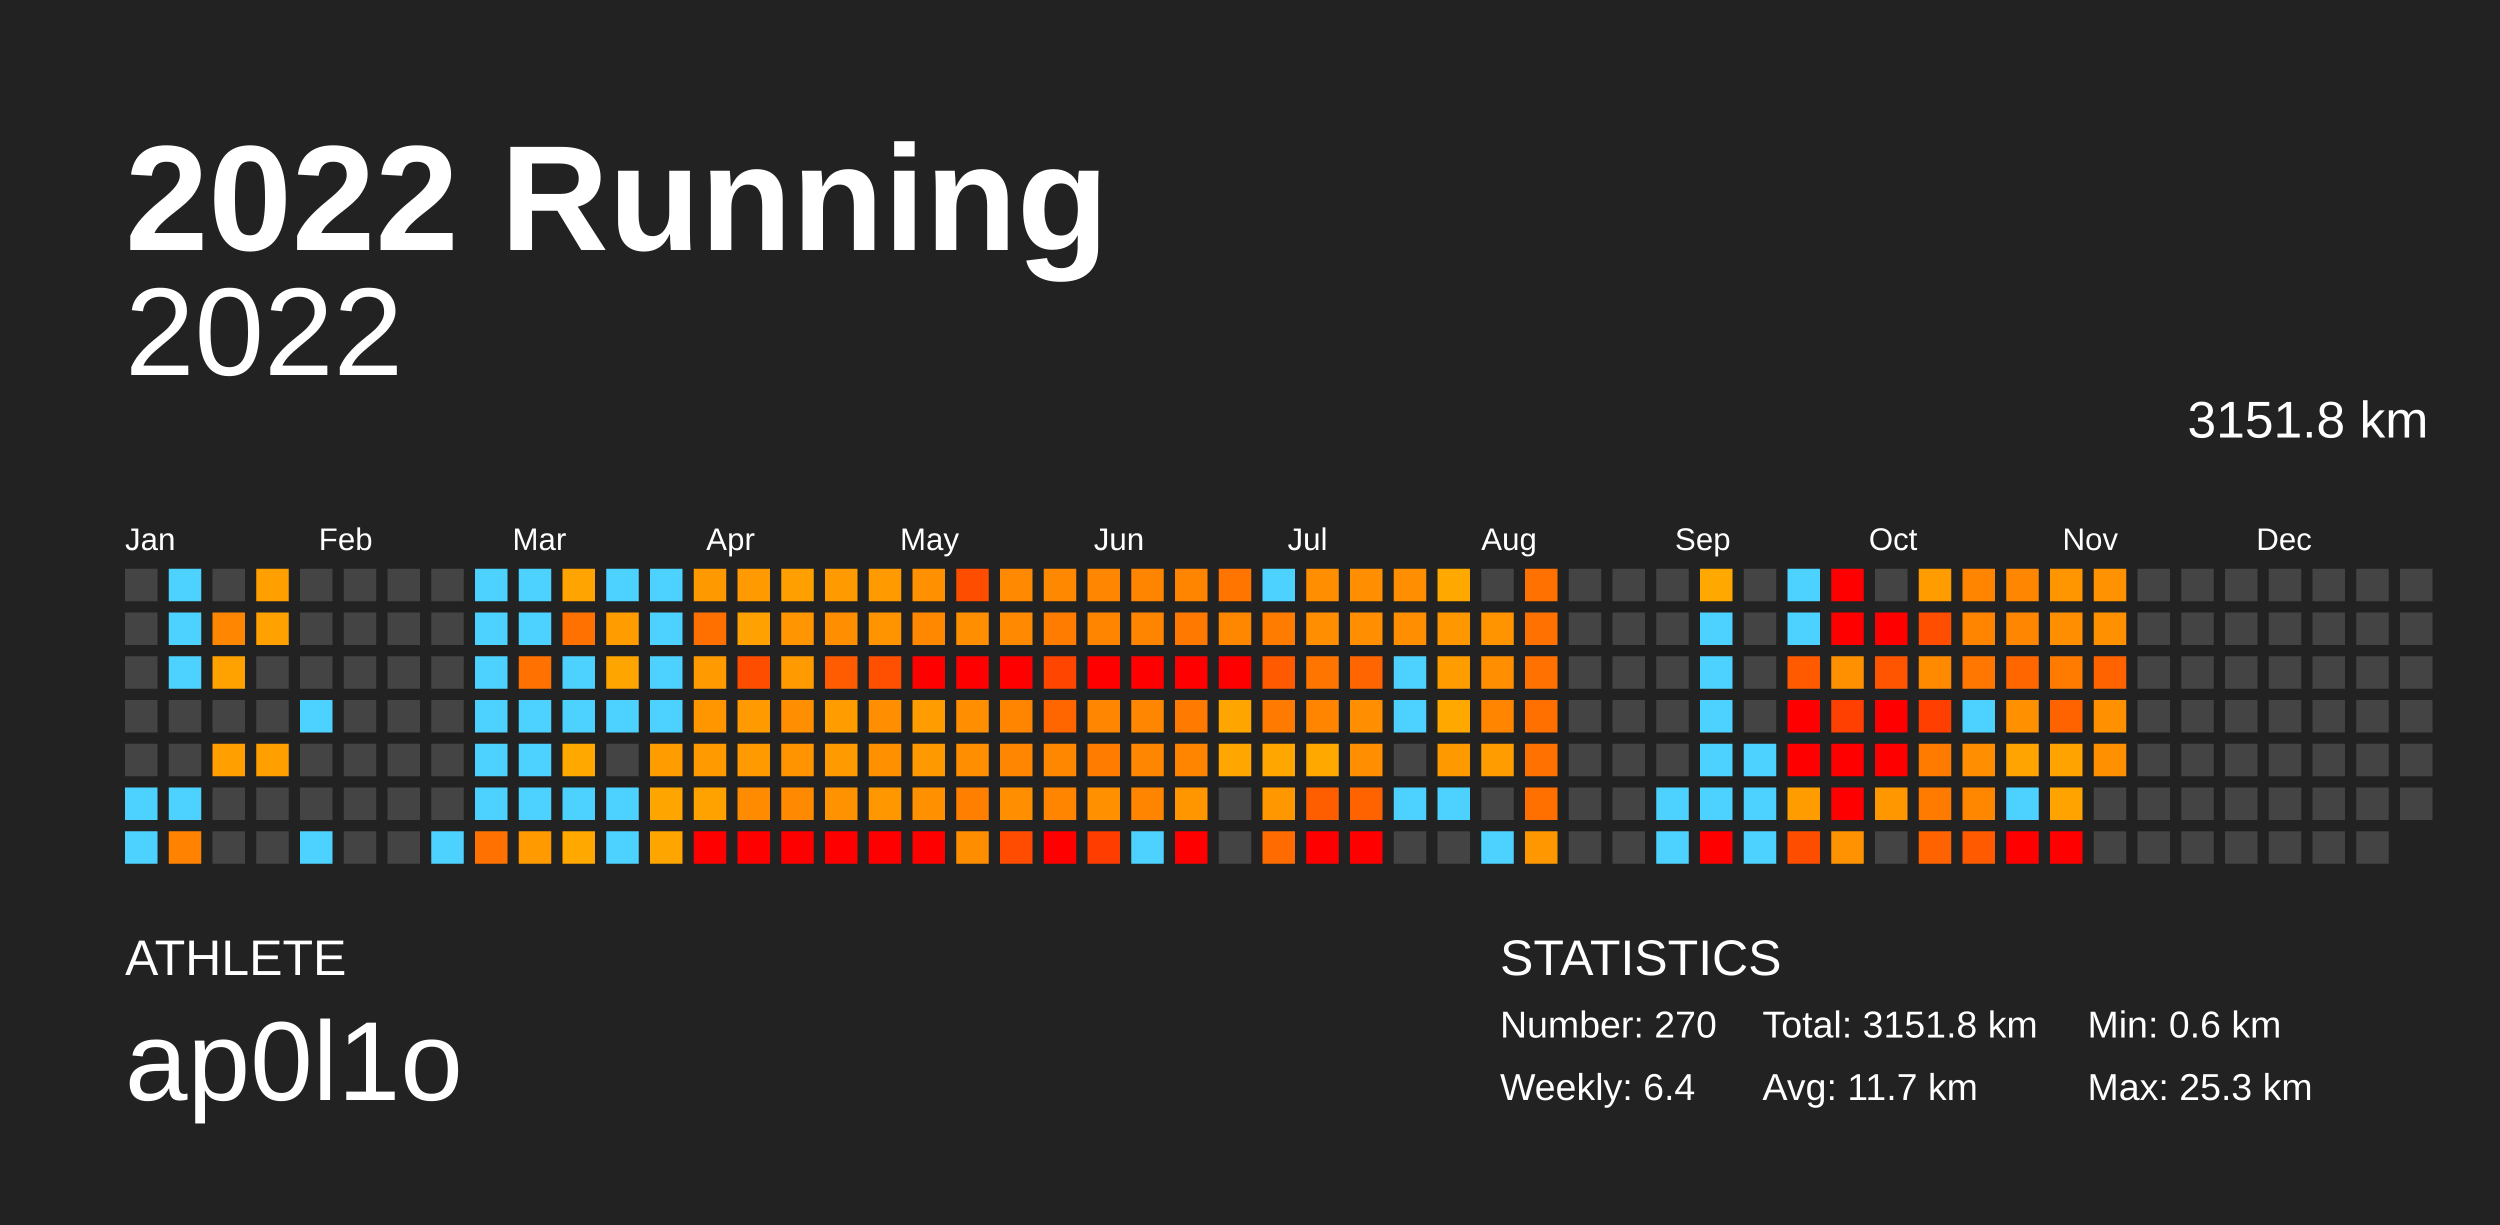
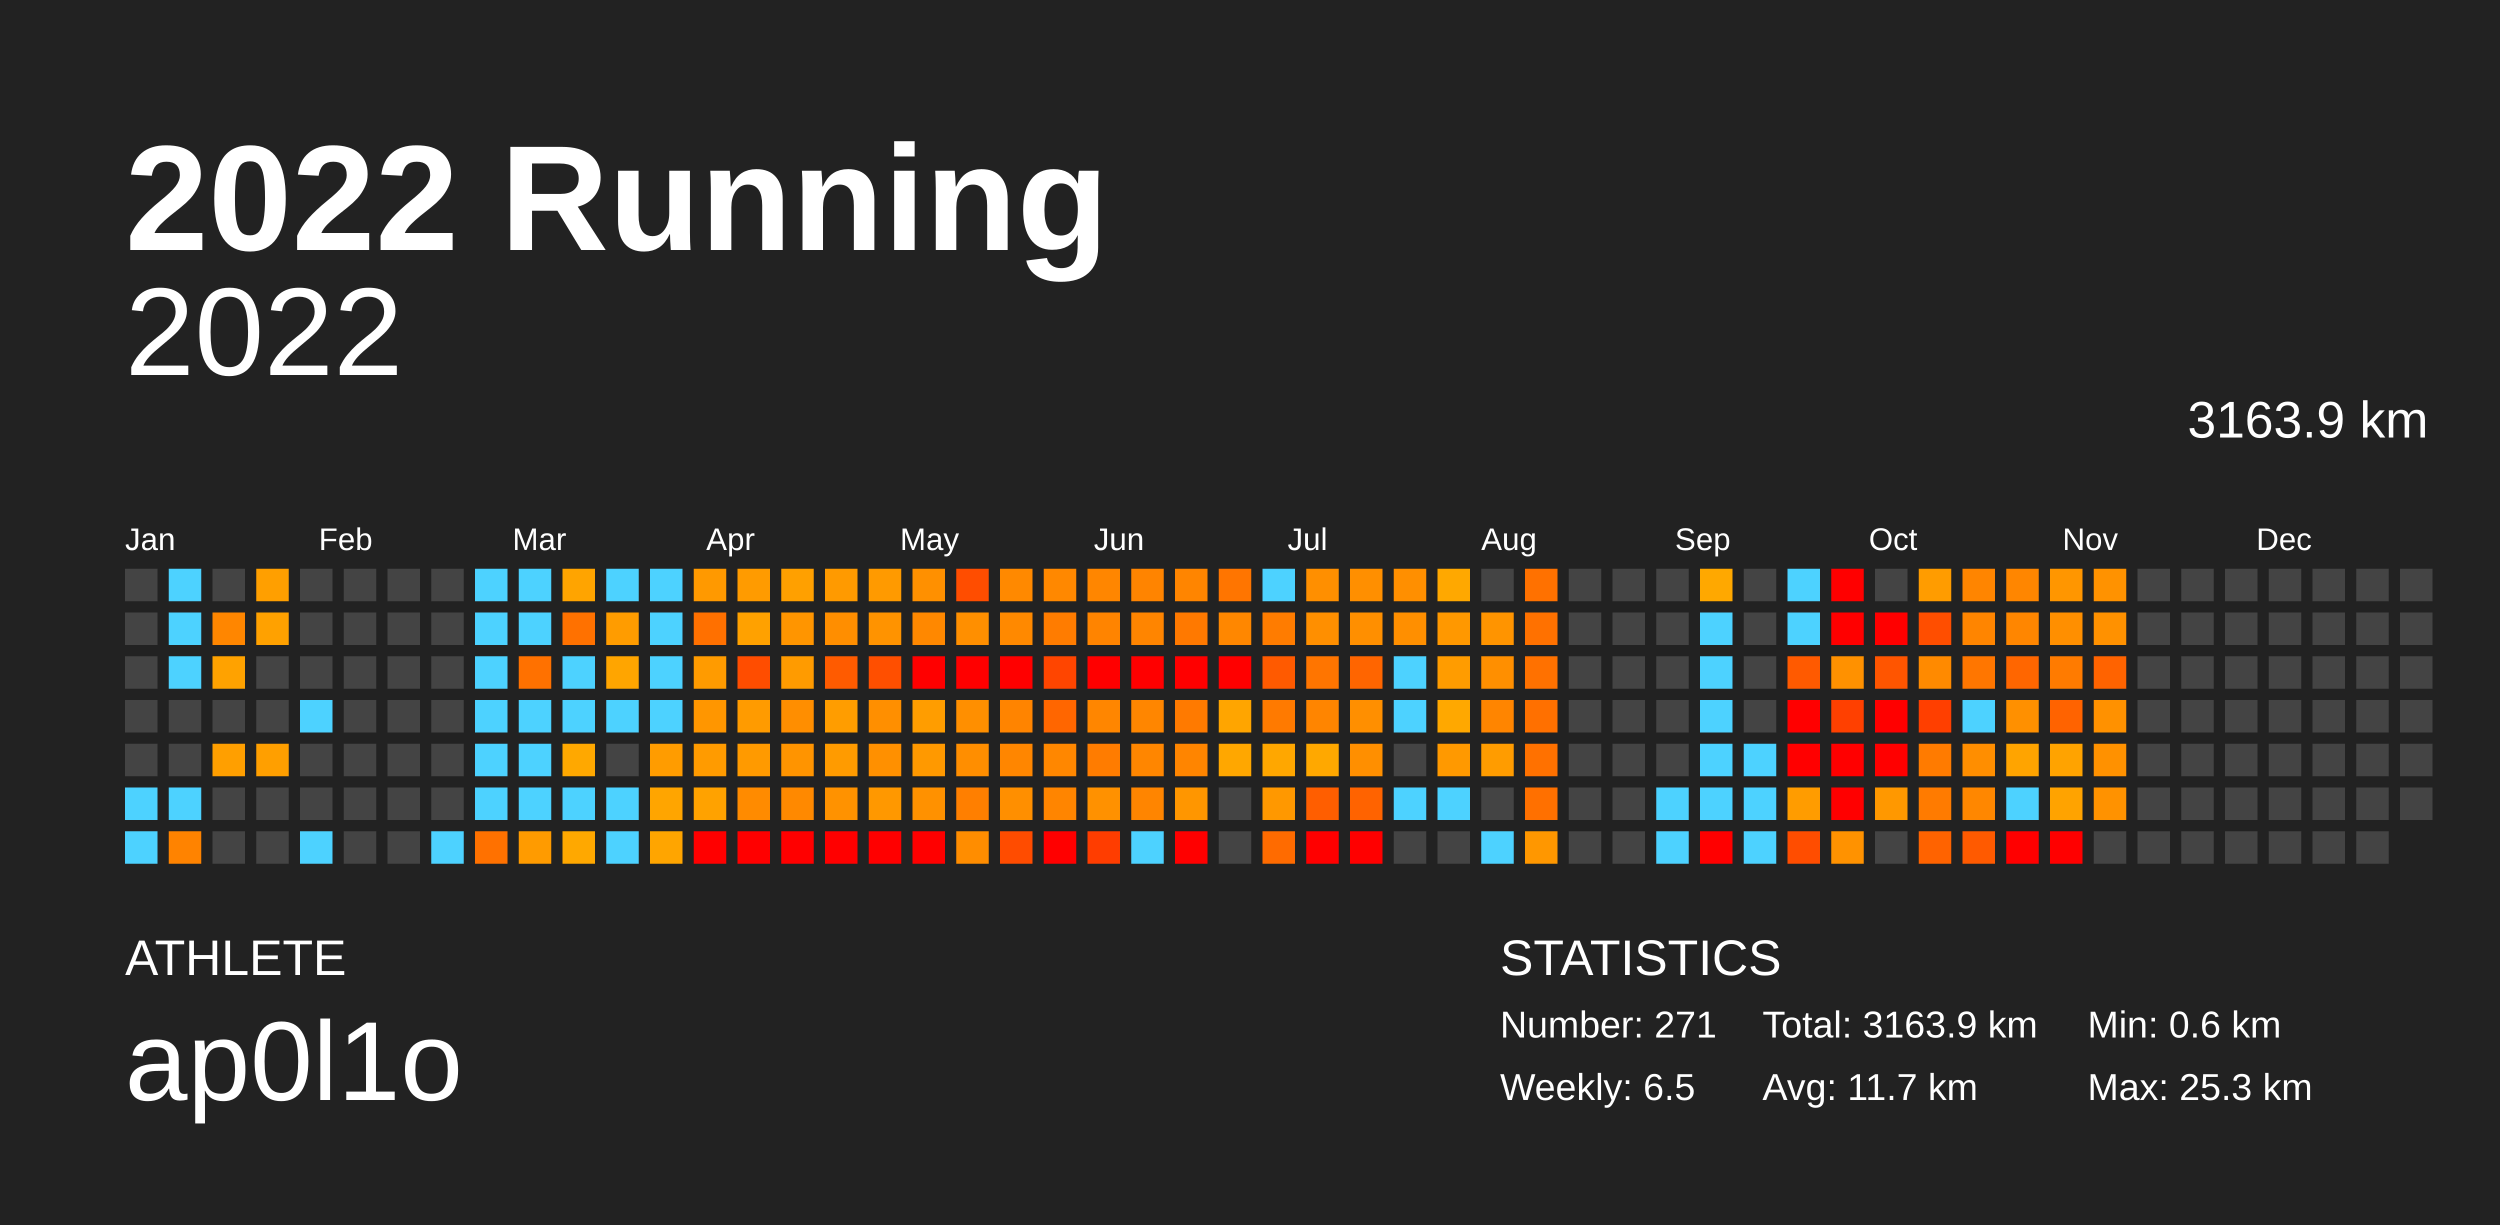
<svg xmlns="http://www.w3.org/2000/svg" baseProfile="full" height="98mm" version="1.1" viewBox="0,0,200,98" width="200mm">
  <defs />
  <rect fill="#222222" height="98" width="200" x="0" y="0" />
  <text fill="#FFFFFF" style="font-size:12px; font-family:Arial; font-weight:bold;" x="10" y="20">2022 Running</text>
  <text fill="#FFFFFF" style="font-size:4px; font-family:Arial" x="10" y="78">ATHLETE</text>
  <text fill="#FFFFFF" style="font-size:9px; font-family:Arial" x="10" y="88">ap0l1o</text>
  <text fill="#FFFFFF" style="font-size:4px; font-family:Arial" x="120" y="78">STATISTICS</text>
-   <text fill="#FFFFFF" style="font-size:3px; font-family:Arial" x="120" y="83">Number: 270</text>
-   <text fill="#FFFFFF" style="font-size:3px; font-family:Arial" x="120" y="88">Weekly: 6.4</text>
-   <text fill="#FFFFFF" style="font-size:3px; font-family:Arial" x="141" y="83">Total: 3151.8 km</text>
+   <text fill="#FFFFFF" style="font-size:3px; font-family:Arial" x="120" y="83">Number: 271</text>
+   <text fill="#FFFFFF" style="font-size:3px; font-family:Arial" x="120" y="88">Weekly: 6.5</text>
+   <text fill="#FFFFFF" style="font-size:3px; font-family:Arial" x="141" y="83">Total: 3163.9 km</text>
  <text fill="#FFFFFF" style="font-size:3px; font-family:Arial" x="141" y="88">Avg: 11.7 km</text>
  <text fill="#FFFFFF" style="font-size:3px; font-family:Arial" x="167" y="83">Min: 0.6 km</text>
  <text fill="#FFFFFF" style="font-size:3px; font-family:Arial" x="167" y="88">Max: 25.3 km</text>
  <text alignment-baseline="hanging" fill="#FFFFFF" style="font-size:10.0px; font-family:Arial;" x="10" y="30">2022</text>
-   <text alignment-baseline="hanging" fill="#FFFFFF" style="font-size:4.125px; font-family:Arial;" x="175" y="35">3151.8 km</text>
+   <text alignment-baseline="hanging" fill="#FFFFFF" style="font-size:4.125px; font-family:Arial;" x="175" y="35">3163.9 km</text>
  <text fill="#FFFFFF" style="font-size:2.5px; font-family:Arial" x="10.0" y="44">Jan</text>
  <text fill="#FFFFFF" style="font-size:2.5px; font-family:Arial" x="25.5" y="44">Feb</text>
  <text fill="#FFFFFF" style="font-size:2.5px; font-family:Arial" x="41.0" y="44">Mar</text>
  <text fill="#FFFFFF" style="font-size:2.5px; font-family:Arial" x="56.5" y="44">Apr</text>
  <text fill="#FFFFFF" style="font-size:2.5px; font-family:Arial" x="72.0" y="44">May</text>
  <text fill="#FFFFFF" style="font-size:2.5px; font-family:Arial" x="87.5" y="44">Jun</text>
  <text fill="#FFFFFF" style="font-size:2.5px; font-family:Arial" x="103.0" y="44">Jul</text>
  <text fill="#FFFFFF" style="font-size:2.5px; font-family:Arial" x="118.5" y="44">Aug</text>
  <text fill="#FFFFFF" style="font-size:2.5px; font-family:Arial" x="134.0" y="44">Sep</text>
  <text fill="#FFFFFF" style="font-size:2.5px; font-family:Arial" x="149.5" y="44">Oct</text>
  <text fill="#FFFFFF" style="font-size:2.5px; font-family:Arial" x="165.0" y="44">Nov</text>
  <text fill="#FFFFFF" style="font-size:2.5px; font-family:Arial" x="180.5" y="44">Dec</text>
  <rect fill="#444444" height="2.6" width="2.6" x="10.0" y="45.5" />
  <rect fill="#444444" height="2.6" width="2.6" x="10.0" y="49.0" />
  <rect fill="#444444" height="2.6" width="2.6" x="10.0" y="52.5" />
  <rect fill="#444444" height="2.6" width="2.6" x="10.0" y="56.0" />
  <rect fill="#444444" height="2.6" width="2.6" x="10.0" y="59.5" />
  <rect fill="#4dd2ff" height="2.6" width="2.6" x="10.0" y="63.0" />
  <rect fill="#4dd2ff" height="2.6" width="2.6" x="10.0" y="66.5" />
  <rect fill="#4dd2ff" height="2.6" width="2.6" x="13.5" y="45.5" />
  <rect fill="#4dd2ff" height="2.6" width="2.6" x="13.5" y="49.0" />
  <rect fill="#4dd2ff" height="2.6" width="2.6" x="13.5" y="52.5" />
  <rect fill="#444444" height="2.6" width="2.6" x="13.5" y="56.0" />
  <rect fill="#444444" height="2.6" width="2.6" x="13.5" y="59.5" />
  <rect fill="#4dd2ff" height="2.6" width="2.6" x="13.5" y="63.0" />
  <rect fill="#ff8300" height="2.6" width="2.6" x="13.5" y="66.5" />
  <rect fill="#444444" height="2.6" width="2.6" x="17.0" y="45.5" />
  <rect fill="#ff8600" height="2.6" width="2.6" x="17.0" y="49.0" />
  <rect fill="#ffa200" height="2.6" width="2.6" x="17.0" y="52.5" />
  <rect fill="#444444" height="2.6" width="2.6" x="17.0" y="56.0" />
  <rect fill="#ff9f00" height="2.6" width="2.6" x="17.0" y="59.5" />
  <rect fill="#444444" height="2.6" width="2.6" x="17.0" y="63.0" />
  <rect fill="#444444" height="2.6" width="2.6" x="17.0" y="66.5" />
  <rect fill="#ff9f00" height="2.6" width="2.6" x="20.5" y="45.5" />
  <rect fill="#ffa100" height="2.6" width="2.6" x="20.5" y="49.0" />
  <rect fill="#444444" height="2.6" width="2.6" x="20.5" y="52.5" />
  <rect fill="#444444" height="2.6" width="2.6" x="20.5" y="56.0" />
  <rect fill="#ff9f00" height="2.6" width="2.6" x="20.5" y="59.5" />
  <rect fill="#444444" height="2.6" width="2.6" x="20.5" y="63.0" />
  <rect fill="#444444" height="2.6" width="2.6" x="20.5" y="66.5" />
  <rect fill="#444444" height="2.6" width="2.6" x="24.0" y="45.5" />
  <rect fill="#444444" height="2.6" width="2.6" x="24.0" y="49.0" />
  <rect fill="#444444" height="2.6" width="2.6" x="24.0" y="52.5" />
  <rect fill="#4dd2ff" height="2.6" width="2.6" x="24.0" y="56.0" />
  <rect fill="#444444" height="2.6" width="2.6" x="24.0" y="59.5" />
  <rect fill="#444444" height="2.6" width="2.6" x="24.0" y="63.0" />
  <rect fill="#4dd2ff" height="2.6" width="2.6" x="24.0" y="66.5" />
  <rect fill="#444444" height="2.6" width="2.6" x="27.5" y="45.5" />
  <rect fill="#444444" height="2.6" width="2.6" x="27.5" y="49.0" />
  <rect fill="#444444" height="2.6" width="2.6" x="27.5" y="52.5" />
  <rect fill="#444444" height="2.6" width="2.6" x="27.5" y="56.0" />
  <rect fill="#444444" height="2.6" width="2.6" x="27.5" y="59.5" />
  <rect fill="#444444" height="2.6" width="2.6" x="27.5" y="63.0" />
  <rect fill="#444444" height="2.6" width="2.6" x="27.5" y="66.5" />
  <rect fill="#444444" height="2.6" width="2.6" x="31.0" y="45.5" />
  <rect fill="#444444" height="2.6" width="2.6" x="31.0" y="49.0" />
  <rect fill="#444444" height="2.6" width="2.6" x="31.0" y="52.5" />
  <rect fill="#444444" height="2.6" width="2.6" x="31.0" y="56.0" />
  <rect fill="#444444" height="2.6" width="2.6" x="31.0" y="59.5" />
  <rect fill="#444444" height="2.6" width="2.6" x="31.0" y="63.0" />
  <rect fill="#444444" height="2.6" width="2.6" x="31.0" y="66.5" />
  <rect fill="#444444" height="2.6" width="2.6" x="34.5" y="45.5" />
  <rect fill="#444444" height="2.6" width="2.6" x="34.5" y="49.0" />
  <rect fill="#444444" height="2.6" width="2.6" x="34.5" y="52.5" />
  <rect fill="#444444" height="2.6" width="2.6" x="34.5" y="56.0" />
  <rect fill="#444444" height="2.6" width="2.6" x="34.5" y="59.5" />
  <rect fill="#444444" height="2.6" width="2.6" x="34.5" y="63.0" />
  <rect fill="#4dd2ff" height="2.6" width="2.6" x="34.5" y="66.5" />
  <rect fill="#4dd2ff" height="2.6" width="2.6" x="38.0" y="45.5" />
  <rect fill="#4dd2ff" height="2.6" width="2.6" x="38.0" y="49.0" />
  <rect fill="#4dd2ff" height="2.6" width="2.6" x="38.0" y="52.5" />
  <rect fill="#4dd2ff" height="2.6" width="2.6" x="38.0" y="56.0" />
  <rect fill="#4dd2ff" height="2.6" width="2.6" x="38.0" y="59.5" />
  <rect fill="#4dd2ff" height="2.6" width="2.6" x="38.0" y="63.0" />
  <rect fill="#ff7100" height="2.6" width="2.6" x="38.0" y="66.5" />
  <rect fill="#4dd2ff" height="2.6" width="2.6" x="41.5" y="45.5" />
  <rect fill="#4dd2ff" height="2.6" width="2.6" x="41.5" y="49.0" />
  <rect fill="#ff7100" height="2.6" width="2.6" x="41.5" y="52.5" />
  <rect fill="#4dd2ff" height="2.6" width="2.6" x="41.5" y="56.0" />
  <rect fill="#4dd2ff" height="2.6" width="2.6" x="41.5" y="59.5" />
  <rect fill="#4dd2ff" height="2.6" width="2.6" x="41.5" y="63.0" />
  <rect fill="#ff9b00" height="2.6" width="2.6" x="41.5" y="66.5" />
  <rect fill="#ffa400" height="2.6" width="2.6" x="45.0" y="45.5" />
  <rect fill="#ff7100" height="2.6" width="2.6" x="45.0" y="49.0" />
  <rect fill="#4dd2ff" height="2.6" width="2.6" x="45.0" y="52.5" />
  <rect fill="#4dd2ff" height="2.6" width="2.6" x="45.0" y="56.0" />
  <rect fill="#ffa800" height="2.6" width="2.6" x="45.0" y="59.5" />
  <rect fill="#4dd2ff" height="2.6" width="2.6" x="45.0" y="63.0" />
  <rect fill="#ffa800" height="2.6" width="2.6" x="45.0" y="66.5" />
  <rect fill="#4dd2ff" height="2.6" width="2.6" x="48.5" y="45.5" />
  <rect fill="#ff9c00" height="2.6" width="2.6" x="48.5" y="49.0" />
  <rect fill="#ffa500" height="2.6" width="2.6" x="48.5" y="52.5" />
  <rect fill="#4dd2ff" height="2.6" width="2.6" x="48.5" y="56.0" />
  <rect fill="#444444" height="2.6" width="2.6" x="48.5" y="59.5" />
  <rect fill="#4dd2ff" height="2.6" width="2.6" x="48.5" y="63.0" />
  <rect fill="#4dd2ff" height="2.6" width="2.6" x="48.5" y="66.5" />
  <rect fill="#4dd2ff" height="2.6" width="2.6" x="52.0" y="45.5" />
  <rect fill="#4dd2ff" height="2.6" width="2.6" x="52.0" y="49.0" />
  <rect fill="#4dd2ff" height="2.6" width="2.6" x="52.0" y="52.5" />
  <rect fill="#4dd2ff" height="2.6" width="2.6" x="52.0" y="56.0" />
  <rect fill="#ff9c00" height="2.6" width="2.6" x="52.0" y="59.5" />
  <rect fill="#ffa500" height="2.6" width="2.6" x="52.0" y="63.0" />
  <rect fill="#ffa500" height="2.6" width="2.6" x="52.0" y="66.5" />
  <rect fill="#ff9900" height="2.6" width="2.6" x="55.5" y="45.5" />
  <rect fill="#ff7000" height="2.6" width="2.6" x="55.5" y="49.0" />
  <rect fill="#ff9b00" height="2.6" width="2.6" x="55.5" y="52.5" />
  <rect fill="#ff9600" height="2.6" width="2.6" x="55.5" y="56.0" />
  <rect fill="#ff9b00" height="2.6" width="2.6" x="55.5" y="59.5" />
  <rect fill="#ffa200" height="2.6" width="2.6" x="55.5" y="63.0" />
  <rect fill="red" height="2.6" width="2.6" x="55.5" y="66.5" />
  <rect fill="#ff9b00" height="2.6" width="2.6" x="59.0" y="45.5" />
  <rect fill="#ffa100" height="2.6" width="2.6" x="59.0" y="49.0" />
  <rect fill="#ff4d00" height="2.6" width="2.6" x="59.0" y="52.5" />
  <rect fill="#ff9b00" height="2.6" width="2.6" x="59.0" y="56.0" />
  <rect fill="#ff9a00" height="2.6" width="2.6" x="59.0" y="59.5" />
  <rect fill="#ff8b00" height="2.6" width="2.6" x="59.0" y="63.0" />
  <rect fill="red" height="2.6" width="2.6" x="59.0" y="66.5" />
  <rect fill="#ffa000" height="2.6" width="2.6" x="62.5" y="45.5" />
  <rect fill="#ff9500" height="2.6" width="2.6" x="62.5" y="49.0" />
  <rect fill="#ff9b00" height="2.6" width="2.6" x="62.5" y="52.5" />
  <rect fill="#ff8e00" height="2.6" width="2.6" x="62.5" y="56.0" />
  <rect fill="#ff9400" height="2.6" width="2.6" x="62.5" y="59.5" />
  <rect fill="#ff8900" height="2.6" width="2.6" x="62.5" y="63.0" />
  <rect fill="red" height="2.6" width="2.6" x="62.5" y="66.5" />
  <rect fill="#ff9a00" height="2.6" width="2.6" x="66.0" y="45.5" />
  <rect fill="#ff8e00" height="2.6" width="2.6" x="66.0" y="49.0" />
  <rect fill="#ff5b00" height="2.6" width="2.6" x="66.0" y="52.5" />
  <rect fill="#ff9d00" height="2.6" width="2.6" x="66.0" y="56.0" />
  <rect fill="#ff9b00" height="2.6" width="2.6" x="66.0" y="59.5" />
  <rect fill="#ff9200" height="2.6" width="2.6" x="66.0" y="63.0" />
  <rect fill="red" height="2.6" width="2.6" x="66.0" y="66.5" />
  <rect fill="#ff9a00" height="2.6" width="2.6" x="69.5" y="45.5" />
  <rect fill="#ff9300" height="2.6" width="2.6" x="69.5" y="49.0" />
  <rect fill="#ff4f00" height="2.6" width="2.6" x="69.5" y="52.5" />
  <rect fill="#ff8f00" height="2.6" width="2.6" x="69.5" y="56.0" />
  <rect fill="#ff9000" height="2.6" width="2.6" x="69.5" y="59.5" />
  <rect fill="#ff9800" height="2.6" width="2.6" x="69.5" y="63.0" />
  <rect fill="red" height="2.6" width="2.6" x="69.5" y="66.5" />
  <rect fill="#ff9000" height="2.6" width="2.6" x="73.0" y="45.5" />
  <rect fill="#ff8800" height="2.6" width="2.6" x="73.0" y="49.0" />
  <rect fill="red" height="2.6" width="2.6" x="73.0" y="52.5" />
  <rect fill="#ff9d00" height="2.6" width="2.6" x="73.0" y="56.0" />
  <rect fill="#ff9900" height="2.6" width="2.6" x="73.0" y="59.5" />
  <rect fill="#ff9100" height="2.6" width="2.6" x="73.0" y="63.0" />
  <rect fill="red" height="2.6" width="2.6" x="73.0" y="66.5" />
  <rect fill="#ff4d00" height="2.6" width="2.6" x="76.5" y="45.5" />
  <rect fill="#ff8f00" height="2.6" width="2.6" x="76.5" y="49.0" />
  <rect fill="red" height="2.6" width="2.6" x="76.5" y="52.5" />
  <rect fill="#ff8f00" height="2.6" width="2.6" x="76.5" y="56.0" />
  <rect fill="#ff8e00" height="2.6" width="2.6" x="76.5" y="59.5" />
  <rect fill="#ff7f00" height="2.6" width="2.6" x="76.5" y="63.0" />
  <rect fill="#ff8d00" height="2.6" width="2.6" x="76.5" y="66.5" />
  <rect fill="#ff8900" height="2.6" width="2.6" x="80.0" y="45.5" />
  <rect fill="#ff8900" height="2.6" width="2.6" x="80.0" y="49.0" />
  <rect fill="red" height="2.6" width="2.6" x="80.0" y="52.5" />
  <rect fill="#ff8400" height="2.6" width="2.6" x="80.0" y="56.0" />
  <rect fill="#ff8600" height="2.6" width="2.6" x="80.0" y="59.5" />
  <rect fill="#ff8f00" height="2.6" width="2.6" x="80.0" y="63.0" />
  <rect fill="#ff4c00" height="2.6" width="2.6" x="80.0" y="66.5" />
  <rect fill="#ff8800" height="2.6" width="2.6" x="83.5" y="45.5" />
  <rect fill="#ff7c00" height="2.6" width="2.6" x="83.5" y="49.0" />
  <rect fill="#ff4500" height="2.6" width="2.6" x="83.5" y="52.5" />
  <rect fill="#ff6600" height="2.6" width="2.6" x="83.5" y="56.0" />
  <rect fill="#ff8700" height="2.6" width="2.6" x="83.5" y="59.5" />
  <rect fill="#ff8500" height="2.6" width="2.6" x="83.5" y="63.0" />
  <rect fill="red" height="2.6" width="2.6" x="83.5" y="66.5" />
  <rect fill="#ff8600" height="2.6" width="2.6" x="87.0" y="45.5" />
  <rect fill="#ff8400" height="2.6" width="2.6" x="87.0" y="49.0" />
  <rect fill="red" height="2.6" width="2.6" x="87.0" y="52.5" />
  <rect fill="#ff8600" height="2.6" width="2.6" x="87.0" y="56.0" />
  <rect fill="#ff7c00" height="2.6" width="2.6" x="87.0" y="59.5" />
  <rect fill="#ff9100" height="2.6" width="2.6" x="87.0" y="63.0" />
  <rect fill="#ff3d00" height="2.6" width="2.6" x="87.0" y="66.5" />
  <rect fill="#ff8400" height="2.6" width="2.6" x="90.5" y="45.5" />
  <rect fill="#ff8500" height="2.6" width="2.6" x="90.5" y="49.0" />
  <rect fill="red" height="2.6" width="2.6" x="90.5" y="52.5" />
  <rect fill="#ff8600" height="2.6" width="2.6" x="90.5" y="56.0" />
  <rect fill="#ff8600" height="2.6" width="2.6" x="90.5" y="59.5" />
  <rect fill="#ff8500" height="2.6" width="2.6" x="90.5" y="63.0" />
  <rect fill="#4dd2ff" height="2.6" width="2.6" x="90.5" y="66.5" />
  <rect fill="#ff8500" height="2.6" width="2.6" x="94.0" y="45.5" />
  <rect fill="#ff7900" height="2.6" width="2.6" x="94.0" y="49.0" />
  <rect fill="red" height="2.6" width="2.6" x="94.0" y="52.5" />
  <rect fill="#ff7a00" height="2.6" width="2.6" x="94.0" y="56.0" />
  <rect fill="#ff8500" height="2.6" width="2.6" x="94.0" y="59.5" />
  <rect fill="#ff9600" height="2.6" width="2.6" x="94.0" y="63.0" />
  <rect fill="red" height="2.6" width="2.6" x="94.0" y="66.5" />
  <rect fill="#ff7500" height="2.6" width="2.6" x="97.5" y="45.5" />
  <rect fill="#ff8700" height="2.6" width="2.6" x="97.5" y="49.0" />
  <rect fill="red" height="2.6" width="2.6" x="97.5" y="52.5" />
  <rect fill="#ffa500" height="2.6" width="2.6" x="97.5" y="56.0" />
  <rect fill="#ffa700" height="2.6" width="2.6" x="97.5" y="59.5" />
  <rect fill="#444444" height="2.6" width="2.6" x="97.5" y="63.0" />
  <rect fill="#444444" height="2.6" width="2.6" x="97.5" y="66.5" />
  <rect fill="#4dd2ff" height="2.6" width="2.6" x="101.0" y="45.5" />
  <rect fill="#ff7c00" height="2.6" width="2.6" x="101.0" y="49.0" />
  <rect fill="#ff5a00" height="2.6" width="2.6" x="101.0" y="52.5" />
  <rect fill="#ff7a00" height="2.6" width="2.6" x="101.0" y="56.0" />
  <rect fill="#ffa700" height="2.6" width="2.6" x="101.0" y="59.5" />
  <rect fill="#ff9800" height="2.6" width="2.6" x="101.0" y="63.0" />
  <rect fill="#ff6b00" height="2.6" width="2.6" x="101.0" y="66.5" />
  <rect fill="#ff8f00" height="2.6" width="2.6" x="104.5" y="45.5" />
  <rect fill="#ff8f00" height="2.6" width="2.6" x="104.5" y="49.0" />
  <rect fill="#ff7500" height="2.6" width="2.6" x="104.5" y="52.5" />
  <rect fill="#ff8500" height="2.6" width="2.6" x="104.5" y="56.0" />
  <rect fill="#ffa800" height="2.6" width="2.6" x="104.5" y="59.5" />
  <rect fill="#ff5e00" height="2.6" width="2.6" x="104.5" y="63.0" />
  <rect fill="red" height="2.6" width="2.6" x="104.5" y="66.5" />
  <rect fill="#ff8f00" height="2.6" width="2.6" x="108.0" y="45.5" />
  <rect fill="#ff8f00" height="2.6" width="2.6" x="108.0" y="49.0" />
  <rect fill="#ff6500" height="2.6" width="2.6" x="108.0" y="52.5" />
  <rect fill="#ff8f00" height="2.6" width="2.6" x="108.0" y="56.0" />
  <rect fill="#ff8f00" height="2.6" width="2.6" x="108.0" y="59.5" />
  <rect fill="#ff6300" height="2.6" width="2.6" x="108.0" y="63.0" />
  <rect fill="red" height="2.6" width="2.6" x="108.0" y="66.5" />
  <rect fill="#ff8f00" height="2.6" width="2.6" x="111.5" y="45.5" />
  <rect fill="#ff8f00" height="2.6" width="2.6" x="111.5" y="49.0" />
  <rect fill="#4dd2ff" height="2.6" width="2.6" x="111.5" y="52.5" />
  <rect fill="#4dd2ff" height="2.6" width="2.6" x="111.5" y="56.0" />
  <rect fill="#444444" height="2.6" width="2.6" x="111.5" y="59.5" />
  <rect fill="#4dd2ff" height="2.6" width="2.6" x="111.5" y="63.0" />
  <rect fill="#444444" height="2.6" width="2.6" x="111.5" y="66.5" />
  <rect fill="#ffa800" height="2.6" width="2.6" x="115.0" y="45.5" />
  <rect fill="#ff9800" height="2.6" width="2.6" x="115.0" y="49.0" />
  <rect fill="#ff9c00" height="2.6" width="2.6" x="115.0" y="52.5" />
  <rect fill="#ffa800" height="2.6" width="2.6" x="115.0" y="56.0" />
  <rect fill="#ff9900" height="2.6" width="2.6" x="115.0" y="59.5" />
  <rect fill="#4dd2ff" height="2.6" width="2.6" x="115.0" y="63.0" />
  <rect fill="#444444" height="2.6" width="2.6" x="115.0" y="66.5" />
  <rect fill="#444444" height="2.6" width="2.6" x="118.5" y="45.5" />
  <rect fill="#ff9400" height="2.6" width="2.6" x="118.5" y="49.0" />
  <rect fill="#ff8f00" height="2.6" width="2.6" x="118.5" y="52.5" />
  <rect fill="#ff8500" height="2.6" width="2.6" x="118.5" y="56.0" />
  <rect fill="#ff9c00" height="2.6" width="2.6" x="118.5" y="59.5" />
  <rect fill="#444444" height="2.6" width="2.6" x="118.5" y="63.0" />
  <rect fill="#4dd2ff" height="2.6" width="2.6" x="118.5" y="66.5" />
  <rect fill="#ff7100" height="2.6" width="2.6" x="122.0" y="45.5" />
  <rect fill="#ff7100" height="2.6" width="2.6" x="122.0" y="49.0" />
  <rect fill="#ff7100" height="2.6" width="2.6" x="122.0" y="52.5" />
  <rect fill="#ff7000" height="2.6" width="2.6" x="122.0" y="56.0" />
  <rect fill="#ff7100" height="2.6" width="2.6" x="122.0" y="59.5" />
  <rect fill="#ff7000" height="2.6" width="2.6" x="122.0" y="63.0" />
  <rect fill="#ff9700" height="2.6" width="2.6" x="122.0" y="66.5" />
  <rect fill="#444444" height="2.6" width="2.6" x="125.5" y="45.5" />
  <rect fill="#444444" height="2.6" width="2.6" x="125.5" y="49.0" />
  <rect fill="#444444" height="2.6" width="2.6" x="125.5" y="52.5" />
  <rect fill="#444444" height="2.6" width="2.6" x="125.5" y="56.0" />
  <rect fill="#444444" height="2.6" width="2.6" x="125.5" y="59.5" />
  <rect fill="#444444" height="2.6" width="2.6" x="125.5" y="63.0" />
  <rect fill="#444444" height="2.6" width="2.6" x="125.5" y="66.5" />
  <rect fill="#444444" height="2.6" width="2.6" x="129.0" y="45.5" />
  <rect fill="#444444" height="2.6" width="2.6" x="129.0" y="49.0" />
  <rect fill="#444444" height="2.6" width="2.6" x="129.0" y="52.5" />
  <rect fill="#444444" height="2.6" width="2.6" x="129.0" y="56.0" />
  <rect fill="#444444" height="2.6" width="2.6" x="129.0" y="59.5" />
  <rect fill="#444444" height="2.6" width="2.6" x="129.0" y="63.0" />
  <rect fill="#444444" height="2.6" width="2.6" x="129.0" y="66.5" />
  <rect fill="#444444" height="2.6" width="2.6" x="132.5" y="45.5" />
  <rect fill="#444444" height="2.6" width="2.6" x="132.5" y="49.0" />
  <rect fill="#444444" height="2.6" width="2.6" x="132.5" y="52.5" />
  <rect fill="#444444" height="2.6" width="2.6" x="132.5" y="56.0" />
  <rect fill="#444444" height="2.6" width="2.6" x="132.5" y="59.5" />
  <rect fill="#4dd2ff" height="2.6" width="2.6" x="132.5" y="63.0" />
  <rect fill="#4dd2ff" height="2.6" width="2.6" x="132.5" y="66.5" />
  <rect fill="#ffa800" height="2.6" width="2.6" x="136.0" y="45.5" />
  <rect fill="#4dd2ff" height="2.6" width="2.6" x="136.0" y="49.0" />
  <rect fill="#4dd2ff" height="2.6" width="2.6" x="136.0" y="52.5" />
  <rect fill="#4dd2ff" height="2.6" width="2.6" x="136.0" y="56.0" />
  <rect fill="#4dd2ff" height="2.6" width="2.6" x="136.0" y="59.5" />
  <rect fill="#4dd2ff" height="2.6" width="2.6" x="136.0" y="63.0" />
  <rect fill="red" height="2.6" width="2.6" x="136.0" y="66.5" />
  <rect fill="#444444" height="2.6" width="2.6" x="139.5" y="45.5" />
  <rect fill="#444444" height="2.6" width="2.6" x="139.5" y="49.0" />
  <rect fill="#444444" height="2.6" width="2.6" x="139.5" y="52.5" />
  <rect fill="#444444" height="2.6" width="2.6" x="139.5" y="56.0" />
  <rect fill="#4dd2ff" height="2.6" width="2.6" x="139.5" y="59.5" />
  <rect fill="#4dd2ff" height="2.6" width="2.6" x="139.5" y="63.0" />
  <rect fill="#4dd2ff" height="2.6" width="2.6" x="139.5" y="66.5" />
  <rect fill="#4dd2ff" height="2.6" width="2.6" x="143.0" y="45.5" />
  <rect fill="#4dd2ff" height="2.6" width="2.6" x="143.0" y="49.0" />
  <rect fill="#ff5a00" height="2.6" width="2.6" x="143.0" y="52.5" />
  <rect fill="red" height="2.6" width="2.6" x="143.0" y="56.0" />
  <rect fill="red" height="2.6" width="2.6" x="143.0" y="59.5" />
  <rect fill="#ff9c00" height="2.6" width="2.6" x="143.0" y="63.0" />
  <rect fill="#ff4d00" height="2.6" width="2.6" x="143.0" y="66.5" />
  <rect fill="red" height="2.6" width="2.6" x="146.5" y="45.5" />
  <rect fill="red" height="2.6" width="2.6" x="146.5" y="49.0" />
  <rect fill="#ff9100" height="2.6" width="2.6" x="146.5" y="52.5" />
  <rect fill="#ff4000" height="2.6" width="2.6" x="146.5" y="56.0" />
  <rect fill="red" height="2.6" width="2.6" x="146.5" y="59.5" />
  <rect fill="red" height="2.6" width="2.6" x="146.5" y="63.0" />
  <rect fill="#ff9200" height="2.6" width="2.6" x="146.5" y="66.5" />
  <rect fill="#444444" height="2.6" width="2.6" x="150.0" y="45.5" />
  <rect fill="red" height="2.6" width="2.6" x="150.0" y="49.0" />
  <rect fill="#ff5500" height="2.6" width="2.6" x="150.0" y="52.5" />
  <rect fill="red" height="2.6" width="2.6" x="150.0" y="56.0" />
  <rect fill="red" height="2.6" width="2.6" x="150.0" y="59.5" />
  <rect fill="#ff9800" height="2.6" width="2.6" x="150.0" y="63.0" />
  <rect fill="#444444" height="2.6" width="2.6" x="150.0" y="66.5" />
  <rect fill="#ff9c00" height="2.6" width="2.6" x="153.5" y="45.5" />
  <rect fill="#ff4e00" height="2.6" width="2.6" x="153.5" y="49.0" />
  <rect fill="#ff8a00" height="2.6" width="2.6" x="153.5" y="52.5" />
  <rect fill="#ff3f00" height="2.6" width="2.6" x="153.5" y="56.0" />
  <rect fill="#ff7b00" height="2.6" width="2.6" x="153.5" y="59.5" />
  <rect fill="#ff7b00" height="2.6" width="2.6" x="153.5" y="63.0" />
  <rect fill="#ff6300" height="2.6" width="2.6" x="153.5" y="66.5" />
  <rect fill="#ff8500" height="2.6" width="2.6" x="157.0" y="45.5" />
  <rect fill="#ff8500" height="2.6" width="2.6" x="157.0" y="49.0" />
  <rect fill="#ff7600" height="2.6" width="2.6" x="157.0" y="52.5" />
  <rect fill="#4dd2ff" height="2.6" width="2.6" x="157.0" y="56.0" />
  <rect fill="#ff8e00" height="2.6" width="2.6" x="157.0" y="59.5" />
  <rect fill="#ff8700" height="2.6" width="2.6" x="157.0" y="63.0" />
  <rect fill="#ff5a00" height="2.6" width="2.6" x="157.0" y="66.5" />
  <rect fill="#ff8600" height="2.6" width="2.6" x="160.5" y="45.5" />
  <rect fill="#ff8600" height="2.6" width="2.6" x="160.5" y="49.0" />
  <rect fill="#ff6600" height="2.6" width="2.6" x="160.5" y="52.5" />
  <rect fill="#ff9000" height="2.6" width="2.6" x="160.5" y="56.0" />
  <rect fill="#ffa400" height="2.6" width="2.6" x="160.5" y="59.5" />
  <rect fill="#4dd2ff" height="2.6" width="2.6" x="160.5" y="63.0" />
  <rect fill="red" height="2.6" width="2.6" x="160.5" y="66.5" />
  <rect fill="#ff9600" height="2.6" width="2.6" x="164.0" y="45.5" />
  <rect fill="#ff8f00" height="2.6" width="2.6" x="164.0" y="49.0" />
  <rect fill="#ff7b00" height="2.6" width="2.6" x="164.0" y="52.5" />
  <rect fill="#ff6300" height="2.6" width="2.6" x="164.0" y="56.0" />
  <rect fill="#ffa300" height="2.6" width="2.6" x="164.0" y="59.5" />
  <rect fill="#ffa300" height="2.6" width="2.6" x="164.0" y="63.0" />
  <rect fill="red" height="2.6" width="2.6" x="164.0" y="66.5" />
  <rect fill="#ff9200" height="2.6" width="2.6" x="167.5" y="45.5" />
  <rect fill="#ff9100" height="2.6" width="2.6" x="167.5" y="49.0" />
  <rect fill="#ff6300" height="2.6" width="2.6" x="167.5" y="52.5" />
  <rect fill="#ff9100" height="2.6" width="2.6" x="167.5" y="56.0" />
  <rect fill="#ff9100" height="2.6" width="2.6" x="167.5" y="59.5" />
-   <rect fill="#444444" height="2.6" width="2.6" x="167.5" y="63.0" />
+   <rect fill="#ff9200" height="2.6" width="2.6" x="167.5" y="63.0" />
  <rect fill="#444444" height="2.6" width="2.6" x="167.5" y="66.5" />
  <rect fill="#444444" height="2.6" width="2.6" x="171.0" y="45.5" />
  <rect fill="#444444" height="2.6" width="2.6" x="171.0" y="49.0" />
  <rect fill="#444444" height="2.6" width="2.6" x="171.0" y="52.5" />
  <rect fill="#444444" height="2.6" width="2.6" x="171.0" y="56.0" />
  <rect fill="#444444" height="2.6" width="2.6" x="171.0" y="59.5" />
  <rect fill="#444444" height="2.6" width="2.6" x="171.0" y="63.0" />
  <rect fill="#444444" height="2.6" width="2.6" x="171.0" y="66.5" />
  <rect fill="#444444" height="2.6" width="2.6" x="174.5" y="45.5" />
  <rect fill="#444444" height="2.6" width="2.6" x="174.5" y="49.0" />
  <rect fill="#444444" height="2.6" width="2.6" x="174.5" y="52.5" />
  <rect fill="#444444" height="2.6" width="2.6" x="174.5" y="56.0" />
  <rect fill="#444444" height="2.6" width="2.6" x="174.5" y="59.5" />
  <rect fill="#444444" height="2.6" width="2.6" x="174.5" y="63.0" />
  <rect fill="#444444" height="2.6" width="2.6" x="174.5" y="66.5" />
  <rect fill="#444444" height="2.6" width="2.6" x="178.0" y="45.5" />
  <rect fill="#444444" height="2.6" width="2.6" x="178.0" y="49.0" />
  <rect fill="#444444" height="2.6" width="2.6" x="178.0" y="52.5" />
  <rect fill="#444444" height="2.6" width="2.6" x="178.0" y="56.0" />
  <rect fill="#444444" height="2.6" width="2.6" x="178.0" y="59.5" />
  <rect fill="#444444" height="2.6" width="2.6" x="178.0" y="63.0" />
  <rect fill="#444444" height="2.6" width="2.6" x="178.0" y="66.5" />
  <rect fill="#444444" height="2.6" width="2.6" x="181.5" y="45.5" />
  <rect fill="#444444" height="2.6" width="2.6" x="181.5" y="49.0" />
  <rect fill="#444444" height="2.6" width="2.6" x="181.5" y="52.5" />
  <rect fill="#444444" height="2.6" width="2.6" x="181.5" y="56.0" />
  <rect fill="#444444" height="2.6" width="2.6" x="181.5" y="59.5" />
  <rect fill="#444444" height="2.6" width="2.6" x="181.5" y="63.0" />
  <rect fill="#444444" height="2.6" width="2.6" x="181.5" y="66.5" />
  <rect fill="#444444" height="2.6" width="2.6" x="185.0" y="45.5" />
  <rect fill="#444444" height="2.6" width="2.6" x="185.0" y="49.0" />
  <rect fill="#444444" height="2.6" width="2.6" x="185.0" y="52.5" />
  <rect fill="#444444" height="2.6" width="2.6" x="185.0" y="56.0" />
  <rect fill="#444444" height="2.6" width="2.6" x="185.0" y="59.5" />
  <rect fill="#444444" height="2.6" width="2.6" x="185.0" y="63.0" />
  <rect fill="#444444" height="2.6" width="2.6" x="185.0" y="66.5" />
  <rect fill="#444444" height="2.6" width="2.6" x="188.5" y="45.5" />
  <rect fill="#444444" height="2.6" width="2.6" x="188.5" y="49.0" />
  <rect fill="#444444" height="2.6" width="2.6" x="188.5" y="52.5" />
  <rect fill="#444444" height="2.6" width="2.6" x="188.5" y="56.0" />
  <rect fill="#444444" height="2.6" width="2.6" x="188.5" y="59.5" />
  <rect fill="#444444" height="2.6" width="2.6" x="188.5" y="63.0" />
  <rect fill="#444444" height="2.6" width="2.6" x="188.5" y="66.5" />
  <rect fill="#444444" height="2.6" width="2.6" x="192.0" y="45.5" />
  <rect fill="#444444" height="2.6" width="2.6" x="192.0" y="49.0" />
  <rect fill="#444444" height="2.6" width="2.6" x="192.0" y="52.5" />
  <rect fill="#444444" height="2.6" width="2.6" x="192.0" y="56.0" />
  <rect fill="#444444" height="2.6" width="2.6" x="192.0" y="59.5" />
  <rect fill="#444444" height="2.6" width="2.6" x="192.0" y="63.0" />
</svg>
